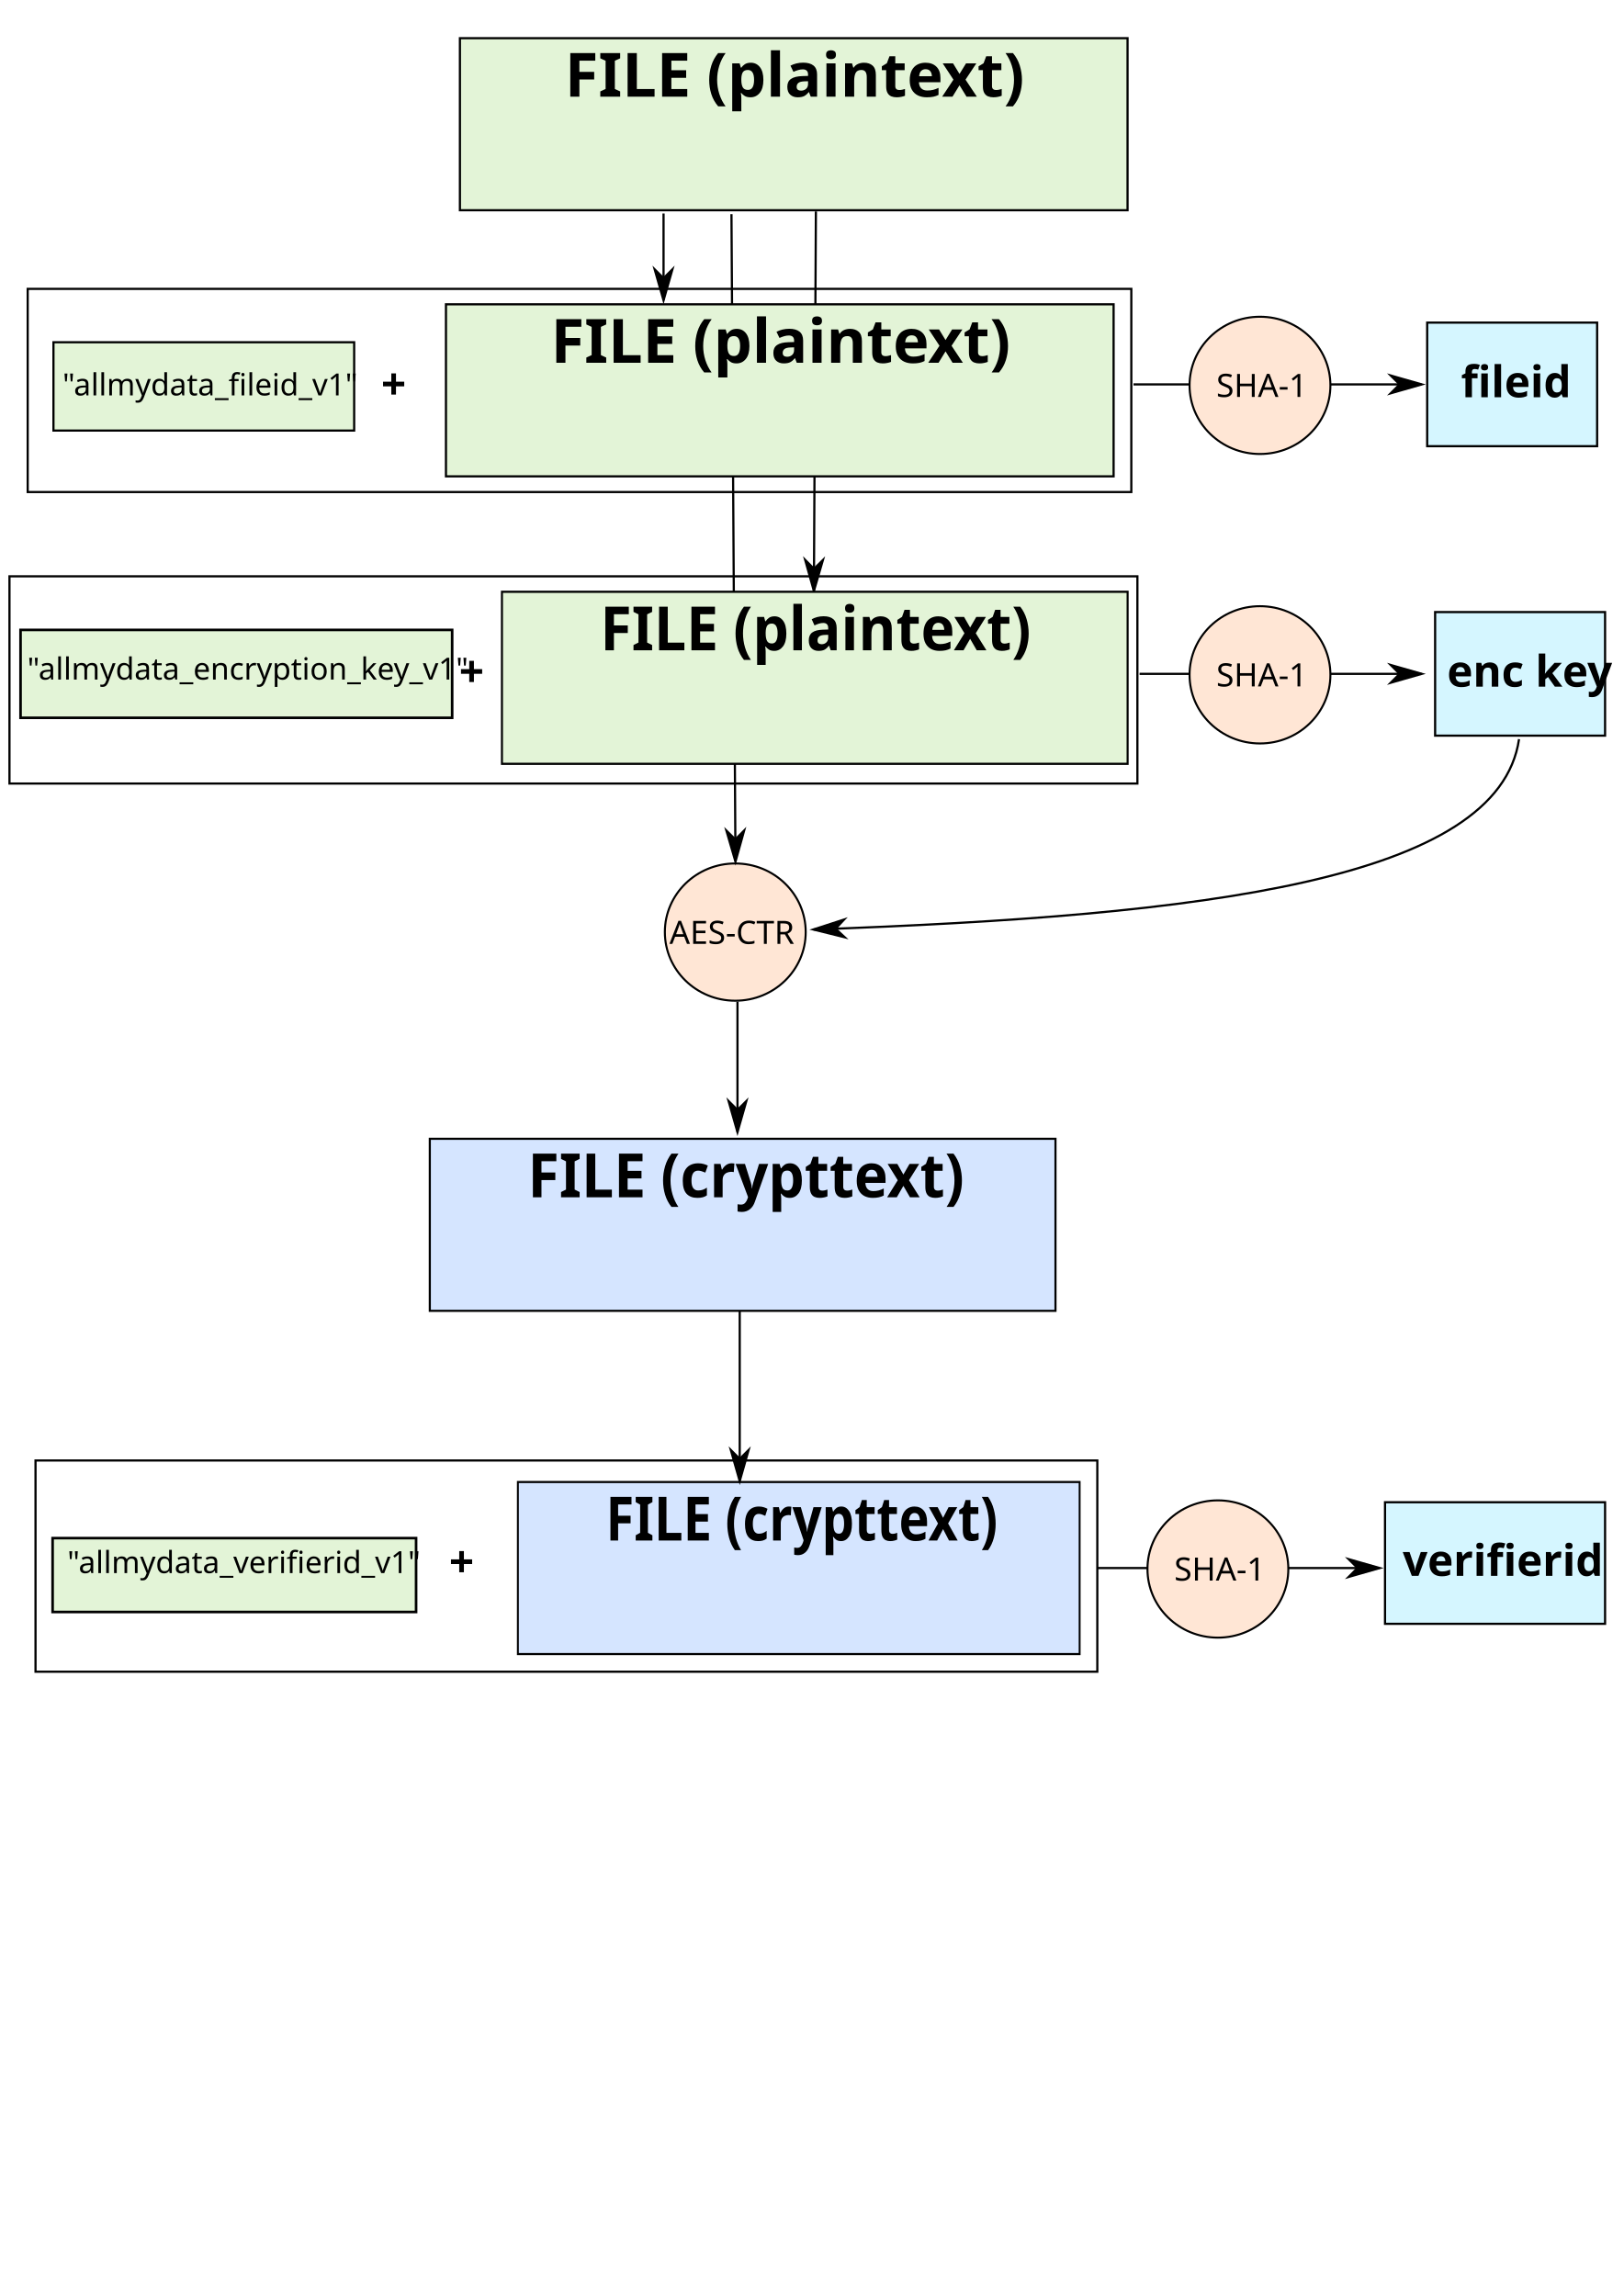
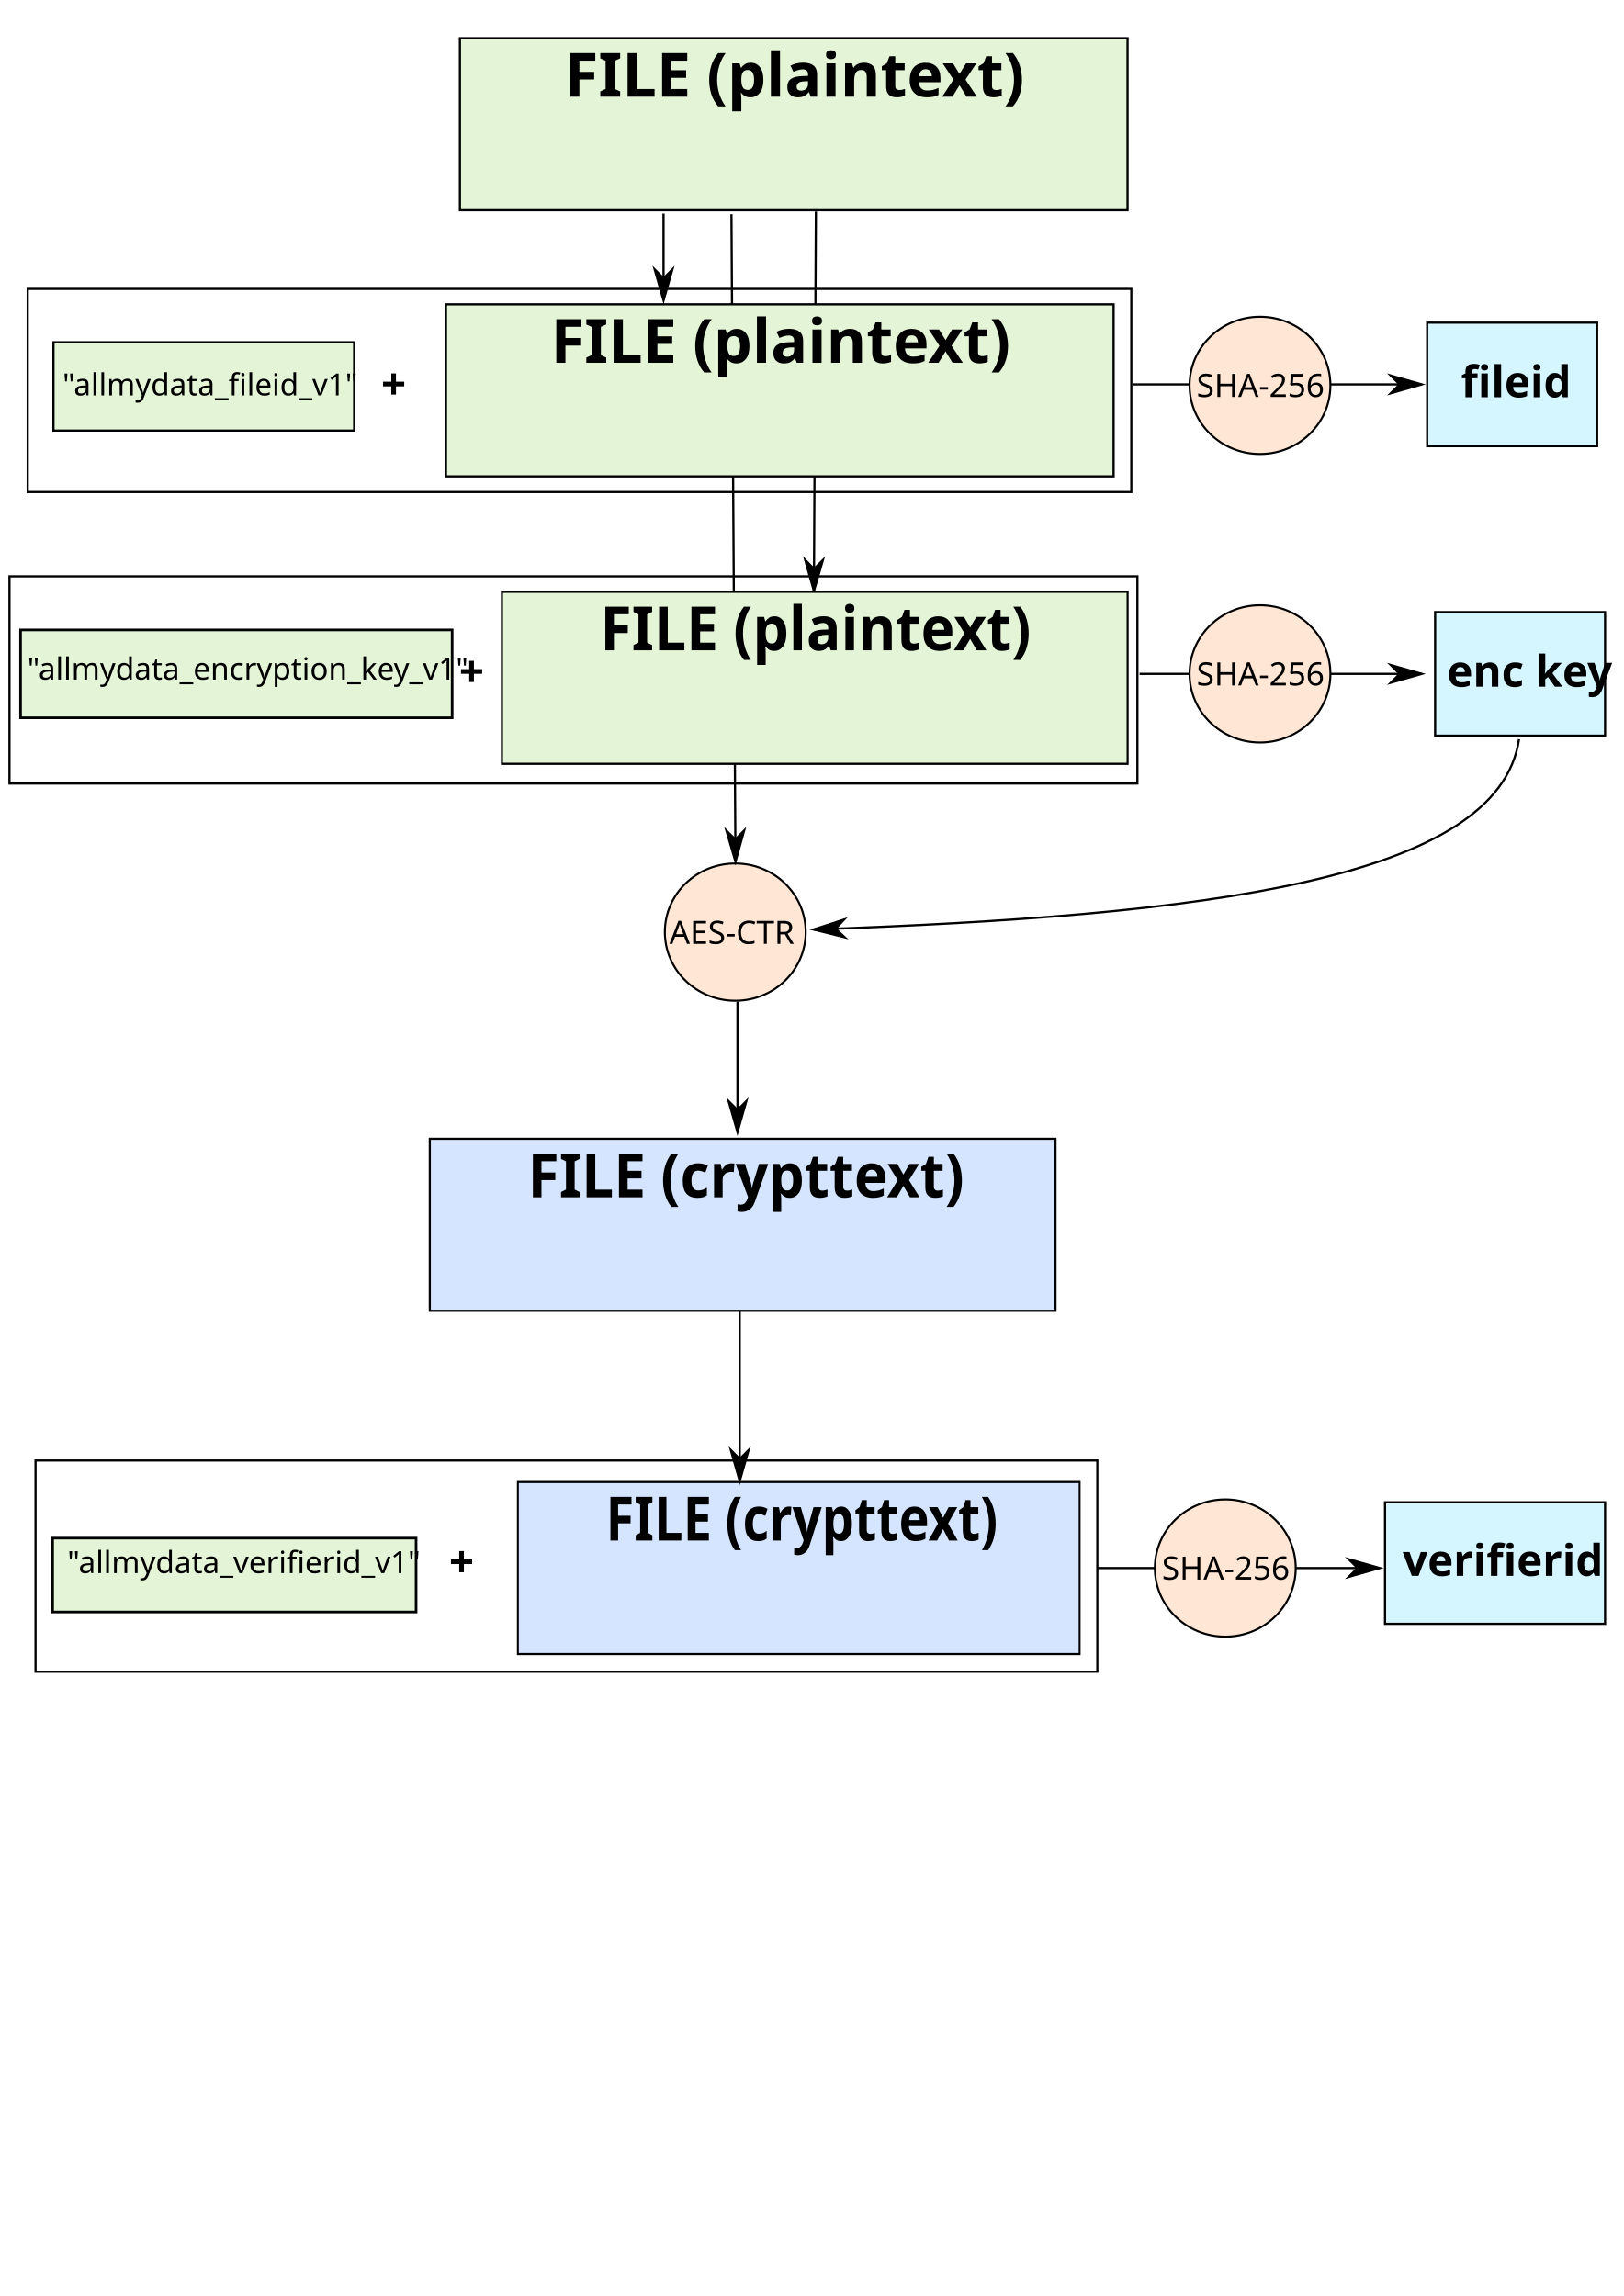
<svg xmlns="http://www.w3.org/2000/svg" xmlns:xlink="http://www.w3.org/1999/xlink" width="744.094" height="1052.362" id="svg2">
  <defs id="defs4">
    <marker orient="auto" refY="0.0" refX="0.0" id="Arrow1Lend" style="overflow:visible;">
      <path id="path2976" d="M 0.0,0.0 L 5.0,-5.0 L -12.5,0.0 L 5.0,5.0 L 0.0,0.0 z " style="fill-rule:evenodd;stroke:#000000;stroke-width:1.0pt;marker-start:none;" transform="scale(0.8) rotate(180) translate(12.5,0)" />
    </marker>
  </defs>
  <g id="layer1">
    <g id="g3081">
      <rect y="17.505" x="210.766" height="78.856" width="305.959" id="rect1872" style="fill:#e3f4d7;stroke:black;stroke-opacity:1" />
      <text id="text1874" y="44.316" x="258.833" style="font-size:28px;font-style:normal;font-variant:normal;font-weight:bold;font-stretch:normal;text-align:start;line-height:100%;writing-mode:lr-tb;text-anchor:start;fill:black;fill-opacity:1;stroke:none;stroke-width:1px;stroke-linecap:butt;stroke-linejoin:miter;stroke-opacity:1;font-family:Bitstream Charter" xml:space="preserve">
        <tspan y="44.316" x="258.833" id="tspan3079">FILE (plaintext)</tspan>
      </text>
    </g>
    <g id="g3103" transform="translate(9.594112,0)">
      <rect y="156.867" x="14.903" height="40.48" width="137.809" id="rect1883" style="fill:#e3f4d7;stroke:black;stroke-opacity:1" />
      <text id="text1885" y="181.223" x="19.065" style="font-size:14px;font-style:normal;font-variant:normal;font-weight:normal;font-stretch:normal;text-align:start;line-height:100%;writing-mode:lr-tb;text-anchor:start;fill:black;fill-opacity:1;stroke:none;stroke-width:1px;stroke-linecap:butt;stroke-linejoin:miter;stroke-opacity:1;font-family:Bitstream Charter" xml:space="preserve">
        <tspan y="181.223" x="19.065" id="tspan3052">"allmydata_fileid_v1"</tspan>
      </text>
    </g>
    <text xml:space="preserve" style="font-size:20px;font-style:normal;font-variant:normal;font-weight:bold;font-stretch:normal;text-align:start;line-height:100%;writing-mode:lr-tb;text-anchor:start;fill:black;fill-opacity:1;stroke:none;stroke-width:1px;stroke-linecap:butt;stroke-linejoin:miter;stroke-opacity:1;font-family:Bitstream Charter" x="174.685" y="183.067" id="text1894">
      <tspan id="tspan1896" x="174.685" y="183.067">+</tspan>
    </text>
    <rect style="fill:none;stroke:black;stroke-opacity:1" id="rect2802" width="505.759" height="93.121" x="12.693" y="132.402" />
    <path style="fill:none;fill-rule:evenodd;stroke:black;stroke-width:1px;stroke-linecap:butt;stroke-linejoin:miter;marker-end:url(#Arrow1Lend);stroke-opacity:1" d="M 519.452,176.188 L 651.45,176.188" id="path2804" />
-     <g id="g2989" transform="matrix(0.923205,0,0,0.923205,41.82841,25.82025)">
-       <path transform="translate(-27.43576,-32.74591)" d="M 642.528 196.101 A 34.958 34.073 0 1 1  572.611,196.101 A 34.958 34.073 0 1 1  642.528 196.101 z" id="path1904" style="fill:#ffe6d5;fill-opacity:1;stroke:black;stroke-opacity:1" />
-       <text id="text2793" y="169.108" x="558.45" style="font-size:16px;font-style:normal;font-variant:normal;font-weight:normal;font-stretch:normal;text-align:start;line-height:100%;writing-mode:lr-tb;text-anchor:start;fill:black;fill-opacity:1;stroke:none;stroke-width:1px;stroke-linecap:butt;stroke-linejoin:miter;stroke-opacity:1;font-family:Bitstream Charter" xml:space="preserve">
-         <tspan y="169.108" x="558.45" id="tspan2795">SHA-1</tspan>
+     <g id="g3207">
+       <path transform="matrix(0.923205,0,0,0.923205,16.49958,-4.410938)" d="M 642.528 196.101 A 34.958 34.073 0 1 1  572.611,196.101 A 34.958 34.073 0 1 1  642.528 196.101 z" id="path1904" style="fill:#ffe6d5;fill-opacity:1;stroke:#000000;stroke-opacity:1" />
+       <text id="text2793" y="181.941" x="548.346" style="font-size:14.771px;font-style:normal;font-variant:normal;font-weight:normal;font-stretch:normal;text-align:start;line-height:100%;writing-mode:lr-tb;text-anchor:start;fill:#000000;fill-opacity:1;stroke:none;stroke-width:1px;stroke-linecap:butt;stroke-linejoin:miter;stroke-opacity:1;font-family:Bitstream Charter" xml:space="preserve">
+         <tspan y="181.941" x="548.346" id="tspan2234">SHA-256</tspan>
      </text>
    </g>
    <g id="g3000" transform="translate(-3.540098,-4.425122)">
      <rect y="152.292" x="657.573" height="56.642" width="77.882" id="rect2994" style="fill:#d5f6ff;fill-opacity:1;stroke:black;stroke-opacity:1" />
      <text id="text2996" y="186.493" x="673.061" style="font-size:20px;font-style:normal;font-variant:normal;font-weight:bold;font-stretch:normal;text-align:start;line-height:100%;writing-mode:lr-tb;text-anchor:start;fill:black;fill-opacity:1;stroke:none;stroke-width:1px;stroke-linecap:butt;stroke-linejoin:miter;stroke-opacity:1;font-family:Bitstream Charter" xml:space="preserve">
        <tspan y="186.493" x="673.061" id="tspan2998">fileid</tspan>
      </text>
    </g>
    <g id="g3098" transform="translate(-8.268075,4.550756)">
      <rect style="fill:#e3f4d7;stroke:black;stroke-width:1.195;stroke-opacity:1" id="rect3007" width="197.796" height="40.285" x="17.681" y="284.166" />
      <text xml:space="preserve" style="font-size:14px;font-style:normal;font-variant:normal;font-weight:normal;font-stretch:normal;text-align:start;line-height:100%;writing-mode:lr-tb;text-anchor:start;fill:black;fill-opacity:1;stroke:none;stroke-width:1px;stroke-linecap:butt;stroke-linejoin:miter;stroke-opacity:1;font-family:Bitstream Charter" x="20.76" y="306.926" id="text3009">
        <tspan y="306.926" x="20.76" id="tspan3054">"allmydata_encryption_key_v1"</tspan>
      </text>
    </g>
    <text id="text3013" y="314.819" x="210.4" style="font-size:20px;font-style:normal;font-variant:normal;font-weight:bold;font-stretch:normal;text-align:start;line-height:100%;writing-mode:lr-tb;text-anchor:start;fill:black;fill-opacity:1;stroke:none;stroke-width:1px;stroke-linecap:butt;stroke-linejoin:miter;stroke-opacity:1;font-family:Bitstream Charter" xml:space="preserve">
      <tspan y="314.819" x="210.4" id="tspan3015">+</tspan>
    </text>
    <rect y="264.155" x="4.339" height="94.978" width="516.897" id="rect3019" style="fill:none;stroke:black;stroke-opacity:1" />
    <path id="path3021" d="M 522.236,308.859 L 651.45,308.859" style="fill:none;fill-rule:evenodd;stroke:black;stroke-width:1px;stroke-linecap:butt;stroke-linejoin:miter;marker-end:url(#Arrow1Lend);stroke-opacity:1" />
-     <g transform="matrix(0.923205,0,0,0.923205,41.82841,158.4913)" id="g3023">
-       <path style="fill:#ffe6d5;fill-opacity:1;stroke:black;stroke-opacity:1" id="path3025" d="M 642.528 196.101 A 34.958 34.073 0 1 1  572.611,196.101 A 34.958 34.073 0 1 1  642.528 196.101 z" transform="translate(-27.43576,-32.74591)" />
-       <text xml:space="preserve" style="font-size:16px;font-style:normal;font-variant:normal;font-weight:normal;font-stretch:normal;text-align:start;line-height:100%;writing-mode:lr-tb;text-anchor:start;fill:black;fill-opacity:1;stroke:none;stroke-width:1px;stroke-linecap:butt;stroke-linejoin:miter;stroke-opacity:1;font-family:Bitstream Charter" x="558.45" y="169.108" id="text3027">
-         <tspan id="tspan3029" x="558.45" y="169.108">SHA-1</tspan>
-       </text>
-     </g>
    <g id="g3230">
      <rect style="fill:#d5f6ff;fill-opacity:1;stroke:black;stroke-opacity:1" id="rect3033" width="77.882" height="56.642" x="657.673" y="280.538" />
      <text xml:space="preserve" style="font-size:20px;font-style:normal;font-variant:normal;font-weight:bold;font-stretch:normal;text-align:start;line-height:100%;writing-mode:lr-tb;text-anchor:start;fill:black;fill-opacity:1;stroke:none;stroke-width:1px;stroke-linecap:butt;stroke-linejoin:miter;stroke-opacity:1;font-family:Bitstream Charter" x="663.157" y="314.739" id="text3035">
        <tspan y="314.739" x="663.157" id="tspan3047">enc key</tspan>
      </text>
    </g>
    <path style="fill:none;fill-rule:evenodd;stroke:black;stroke-width:1px;stroke-linecap:butt;stroke-linejoin:miter;stroke-opacity:1;marker-end:url(#Arrow1Lend)" d="M 304.081,97.859 L 304.081,137.566" id="path3056" />
    <path style="fill:none;fill-rule:evenodd;stroke:black;stroke-width:1px;stroke-linecap:butt;stroke-linejoin:miter;stroke-opacity:1;marker-end:url(#Arrow1Lend)" d="M 373.901,96.94 L 372.982,270.773" id="path3058" />
    <g id="g3139" transform="translate(7.509642,-1.469055)">
      <path transform="matrix(0.923205,0,0,0.923205,-231.4625,247.6493)" d="M 642.528 196.101 A 34.958 34.073 0 1 1  572.611,196.101 A 34.958 34.073 0 1 1  642.528 196.101 z" id="path3128" style="fill:#ffe6d5;fill-opacity:1;stroke:black;stroke-opacity:1" />
      <text id="text3130" y="434.104" x="299.268" style="font-size:14.771px;font-style:normal;font-variant:normal;font-weight:normal;font-stretch:normal;text-align:start;line-height:100%;writing-mode:lr-tb;text-anchor:start;fill:black;fill-opacity:1;stroke:none;stroke-width:1px;stroke-linecap:butt;stroke-linejoin:miter;stroke-opacity:1;font-family:Bitstream Charter" xml:space="preserve">
        <tspan y="434.104" x="299.268" id="tspan3137">AES-CTR</tspan>
      </text>
    </g>
    <path style="fill:none;fill-rule:evenodd;stroke:black;stroke-width:1px;stroke-linecap:butt;stroke-linejoin:miter;stroke-opacity:1;marker-end:url(#Arrow1Lend)" d="M 696.131,338.782 C 686.69,403.348 552.14,419.692 372.862,426.028" id="path3144" />
    <path style="fill:none;fill-rule:evenodd;stroke:black;stroke-width:1px;stroke-linecap:butt;stroke-linejoin:miter;stroke-opacity:1;marker-end:url(#Arrow1Lend)" d="M 335.208,98.167 L 337.045,394.803" id="path3146" />
    <use x="0" y="0" xlink:href="#use3094" id="use3096" transform="matrix(0.937151,0,0,1,38.50134,131.7604)" width="744.094" height="1052.362" />
    <use x="0" y="0" xlink:href="#g3081" id="use3094" transform="translate(-6.396075,121.9744)" width="744.094" height="1052.362" />
    <g id="g3201">
      <rect style="fill:#d5e5ff;stroke:black;stroke-width:0.968;stroke-opacity:1" id="rect3154" width="286.73" height="78.856" x="196.965" y="521.957" />
      <text transform="scale(0.968066,1.032988)" xml:space="preserve" style="font-size:27.106px;font-style:normal;font-variant:normal;font-weight:bold;font-stretch:normal;text-align:start;line-height:100%;writing-mode:lr-tb;text-anchor:start;fill:black;fill-opacity:1;stroke:none;stroke-width:1px;stroke-linecap:butt;stroke-linejoin:miter;stroke-opacity:1;font-family:Bitstream Charter" x="249.836" y="531.244" id="text3156">
        <tspan y="531.244" x="249.836" id="tspan3163">FILE (crypttext)</tspan>
      </text>
    </g>
    <path style="fill:none;fill-rule:evenodd;stroke:black;stroke-width:1px;stroke-linecap:butt;stroke-linejoin:miter;stroke-opacity:1;marker-end:url(#Arrow1Lend)" d="M 337.963,459.09 L 337.963,518.784" id="path3170" />
    <rect style="fill:#e3f4d7;stroke:black;stroke-width:1.195;stroke-opacity:1" id="rect3195" width="166.571" height="33.856" x="24.107" y="704.99" />
    <text xml:space="preserve" style="font-size:14px;font-style:normal;font-variant:normal;font-weight:normal;font-stretch:normal;text-align:start;line-height:100%;writing-mode:lr-tb;text-anchor:start;fill:black;fill-opacity:1;stroke:none;stroke-width:1px;stroke-linecap:butt;stroke-linejoin:miter;stroke-opacity:1;font-family:Bitstream Charter" x="30.86" y="721.013" id="text3197">
      <tspan id="tspan3246" x="30.86" y="721.013">"allmydata_verifierid_v1"</tspan>
    </text>
    <g id="g3206" transform="matrix(0.897851,0,0,1,60.47902,157.32)">
      <rect y="521.957" x="196.965" height="78.856" width="286.73" id="rect3208" style="fill:#d5e5ff;stroke:black;stroke-width:0.968;stroke-opacity:1" />
      <text id="text3210" y="531.244" x="249.836" style="font-size:27.106px;font-style:normal;font-variant:normal;font-weight:bold;font-stretch:normal;text-align:start;line-height:100%;writing-mode:lr-tb;text-anchor:start;fill:black;fill-opacity:1;stroke:none;stroke-width:1px;stroke-linecap:butt;stroke-linejoin:miter;stroke-opacity:1;font-family:Bitstream Charter" xml:space="preserve" transform="scale(0.968066,1.032988)">
        <tspan id="tspan3212" x="249.836" y="531.244">FILE (crypttext)</tspan>
      </text>
    </g>
    <text xml:space="preserve" style="font-size:20px;font-style:normal;font-variant:normal;font-weight:bold;font-stretch:normal;text-align:start;line-height:100%;writing-mode:lr-tb;text-anchor:start;fill:black;fill-opacity:1;stroke:none;stroke-width:1px;stroke-linecap:butt;stroke-linejoin:miter;stroke-opacity:1;font-family:Bitstream Charter" x="205.808" y="722.857" id="text3214">
      <tspan id="tspan3216" x="205.808" y="722.857">+</tspan>
    </text>
    <rect style="fill:none;stroke:black;stroke-opacity:1" id="rect3218" width="486.591" height="96.814" x="16.278" y="669.408" />
    <path style="fill:none;fill-rule:evenodd;stroke:black;stroke-width:1px;stroke-linecap:butt;stroke-linejoin:miter;marker-end:url(#Arrow1Lend);stroke-opacity:1" d="M 502.95,718.704 L 632.164,718.704" id="path3220" />
-     <g id="g3222" transform="matrix(0.923205,0,0,0.923205,22.54247,568.3362)">
-       <path transform="translate(-27.43576,-32.74591)" d="M 642.528 196.101 A 34.958 34.073 0 1 1  572.611,196.101 A 34.958 34.073 0 1 1  642.528 196.101 z" id="path3224" style="fill:#ffe6d5;fill-opacity:1;stroke:black;stroke-opacity:1" />
-       <text id="text3226" y="169.108" x="558.45" style="font-size:16px;font-style:normal;font-variant:normal;font-weight:normal;font-stretch:normal;text-align:start;line-height:100%;writing-mode:lr-tb;text-anchor:start;fill:black;fill-opacity:1;stroke:none;stroke-width:1px;stroke-linecap:butt;stroke-linejoin:miter;stroke-opacity:1;font-family:Bitstream Charter" xml:space="preserve">
-         <tspan y="169.108" x="558.45" id="tspan3228">SHA-1</tspan>
-       </text>
-     </g>
    <g id="g3255" transform="translate(0,44.33028)">
      <rect y="644.216" x="634.713" height="55.723" width="100.842" id="rect3237" style="fill:#d5f6ff;fill-opacity:1;stroke:black;stroke-opacity:1" />
      <text id="text3239" y="677.958" x="642.832" style="font-size:20px;font-style:normal;font-variant:normal;font-weight:bold;font-stretch:normal;text-align:start;line-height:100%;writing-mode:lr-tb;text-anchor:start;fill:black;fill-opacity:1;stroke:none;stroke-width:1px;stroke-linecap:butt;stroke-linejoin:miter;stroke-opacity:1;font-family:Bitstream Charter" xml:space="preserve">
        <tspan y="677.958" x="642.832" id="tspan3251">verifierid</tspan>
        <tspan y="697.958" x="642.832" id="tspan3253" />
      </text>
    </g>
    <path style="fill:none;fill-rule:evenodd;stroke:black;stroke-width:1px;stroke-linecap:butt;stroke-linejoin:miter;stroke-opacity:1;marker-end:url(#Arrow1Lend)" d="M 338.99,601.06 L 338.99,678.728" id="path3261" />
+     <g id="g3212" transform="translate(0,132.2285)">
+       <path style="fill:#ffe6d5;fill-opacity:1;stroke:#000000;stroke-opacity:1" id="path3214" d="M 642.528 196.101 A 34.958 34.073 0 1 1  572.611,196.101 A 34.958 34.073 0 1 1  642.528 196.101 z" transform="matrix(0.923205,0,0,0.923205,16.49958,-4.410938)" />
+       <text xml:space="preserve" style="font-size:14.771px;font-style:normal;font-variant:normal;font-weight:normal;font-stretch:normal;text-align:start;line-height:100%;writing-mode:lr-tb;text-anchor:start;fill:#000000;fill-opacity:1;stroke:none;stroke-width:1px;stroke-linecap:butt;stroke-linejoin:miter;stroke-opacity:1;font-family:Bitstream Charter" x="548.346" y="181.941" id="text3216">
+         <tspan id="tspan3218" x="548.346" y="181.941">SHA-256</tspan>
+       </text>
+     </g>
+     <g transform="translate(-15.89751,542.0733)" id="g3220">
+       <path transform="matrix(0.923205,0,0,0.923205,16.49958,-4.410938)" d="M 642.528 196.101 A 34.958 34.073 0 1 1  572.611,196.101 A 34.958 34.073 0 1 1  642.528 196.101 z" id="path3222" style="fill:#ffe6d5;fill-opacity:1;stroke:#000000;stroke-opacity:1" />
+       <text id="text3224" y="181.941" x="548.346" style="font-size:14.771px;font-style:normal;font-variant:normal;font-weight:normal;font-stretch:normal;text-align:start;line-height:100%;writing-mode:lr-tb;text-anchor:start;fill:#000000;fill-opacity:1;stroke:none;stroke-width:1px;stroke-linecap:butt;stroke-linejoin:miter;stroke-opacity:1;font-family:Bitstream Charter" xml:space="preserve">
+         <tspan y="181.941" x="548.346" id="tspan3226">SHA-256</tspan>
+       </text>
+     </g>
  </g>
</svg>
